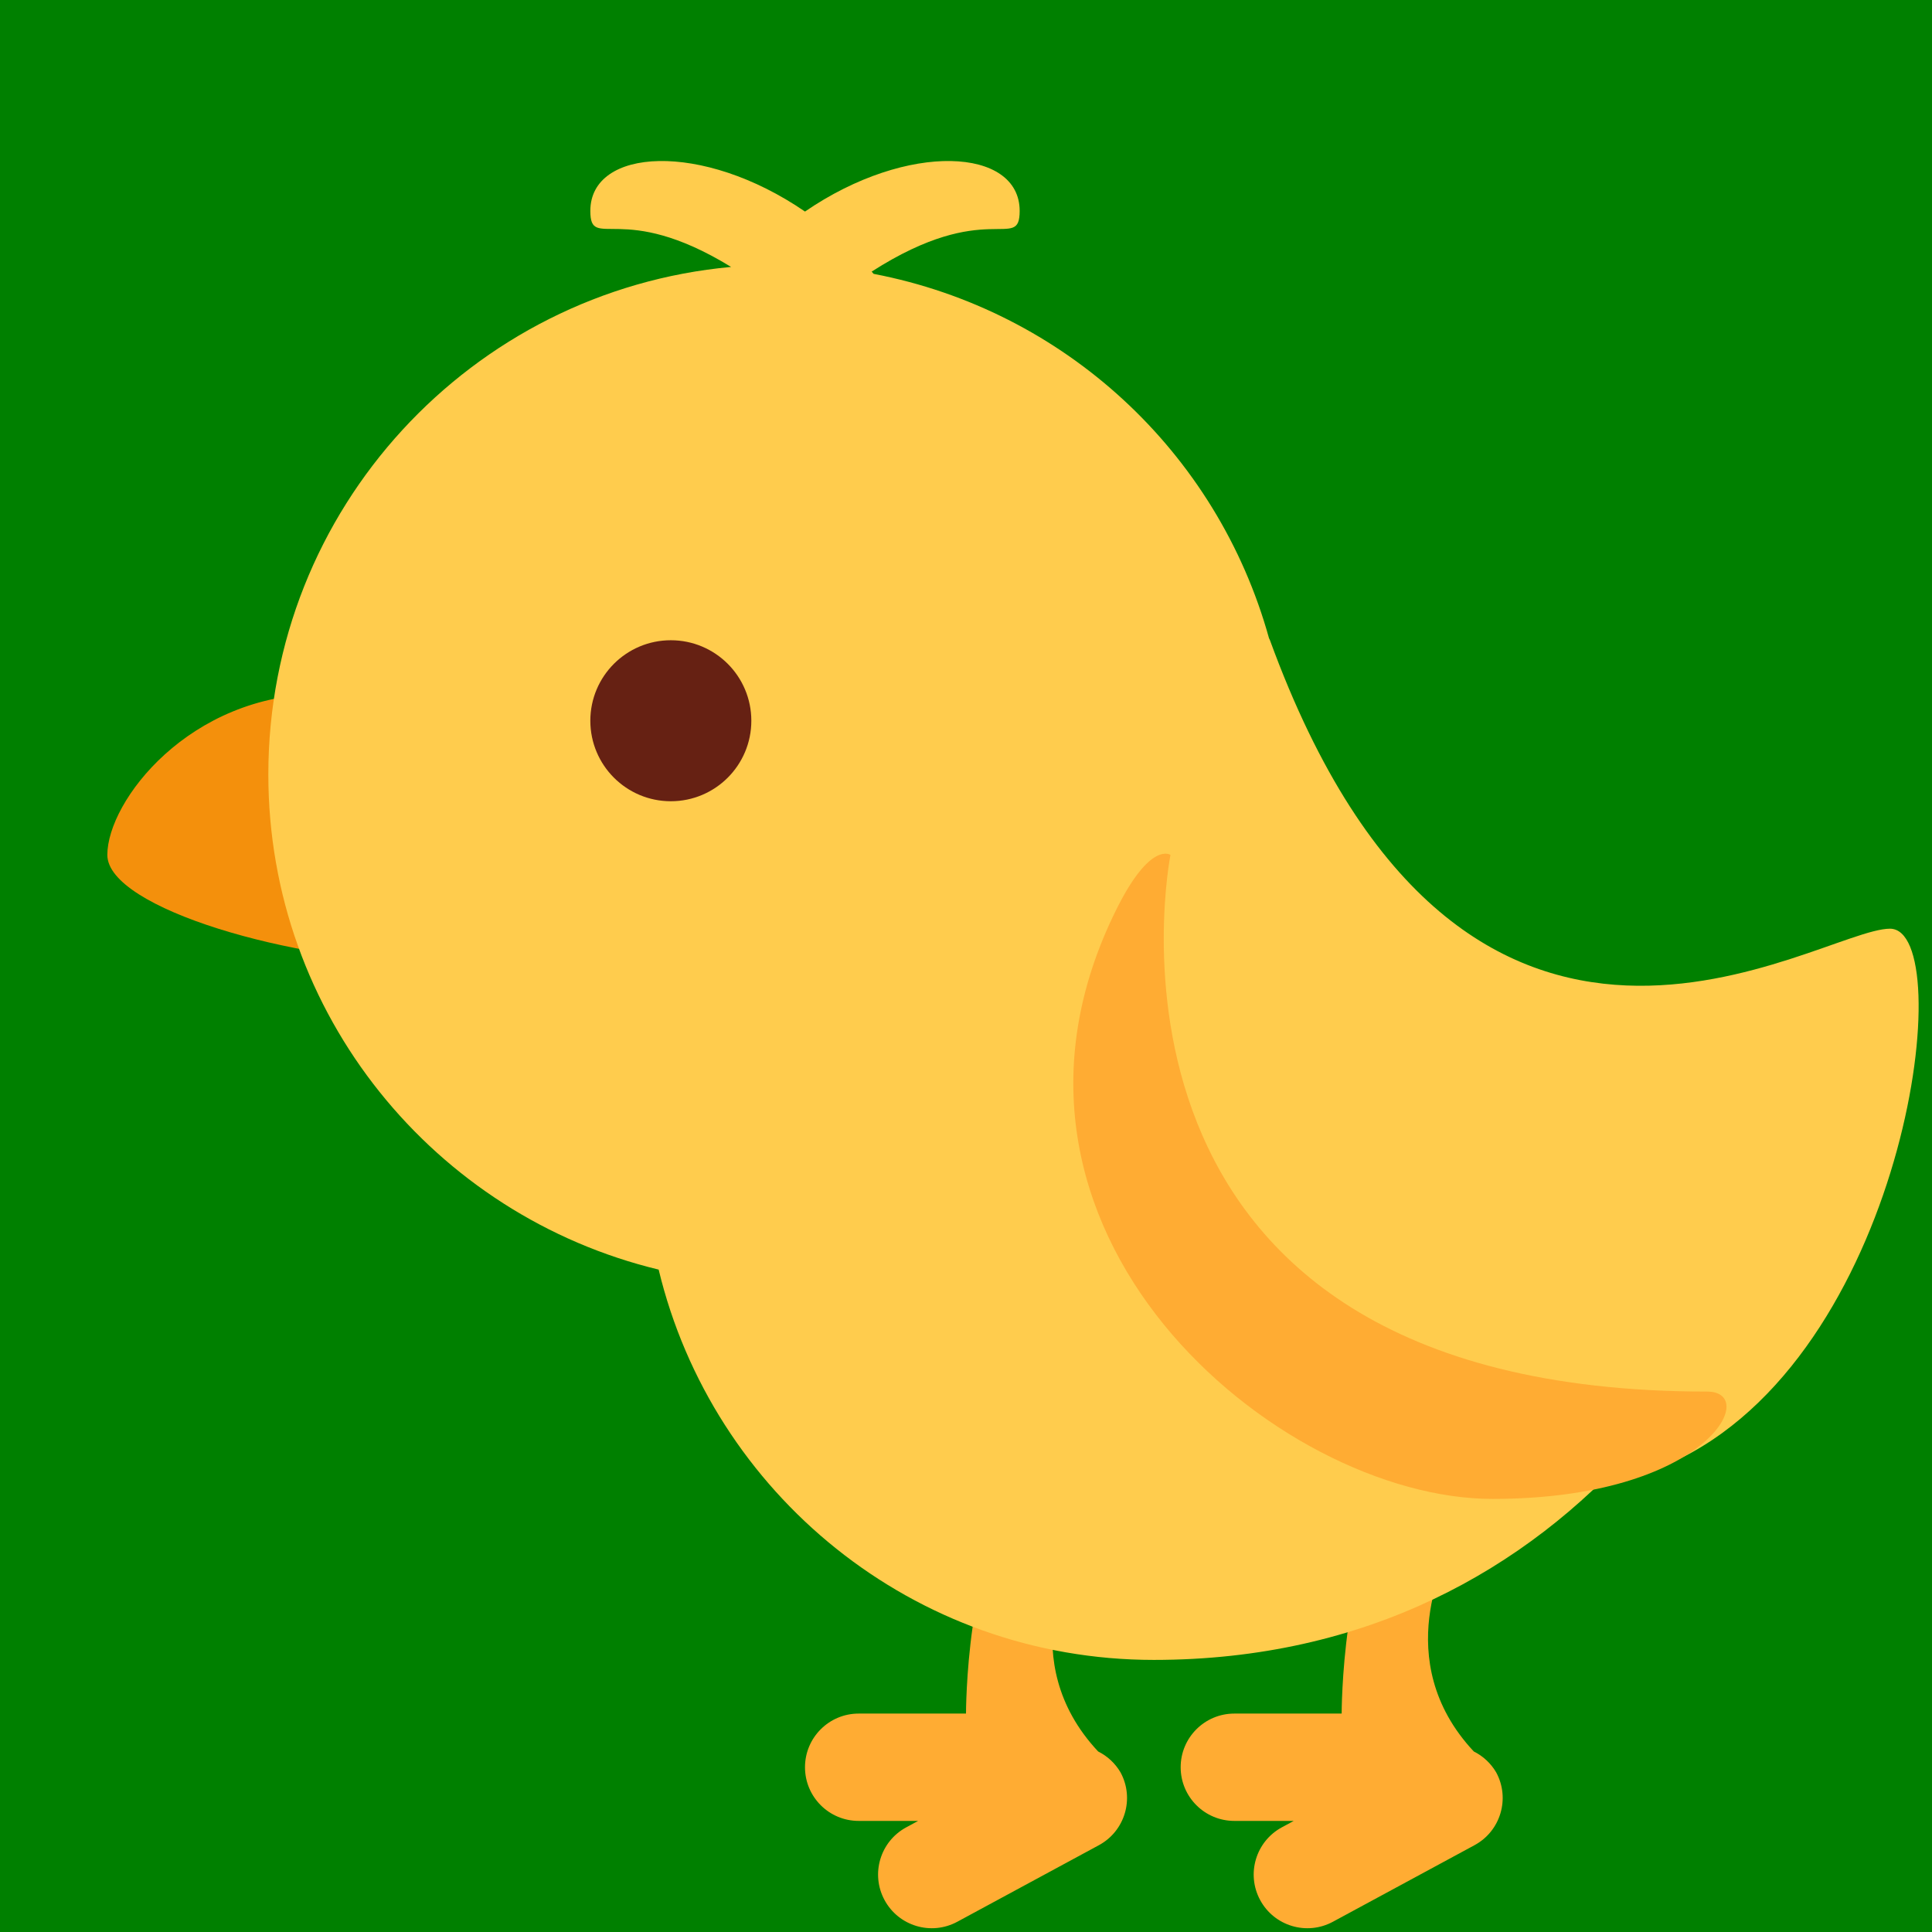
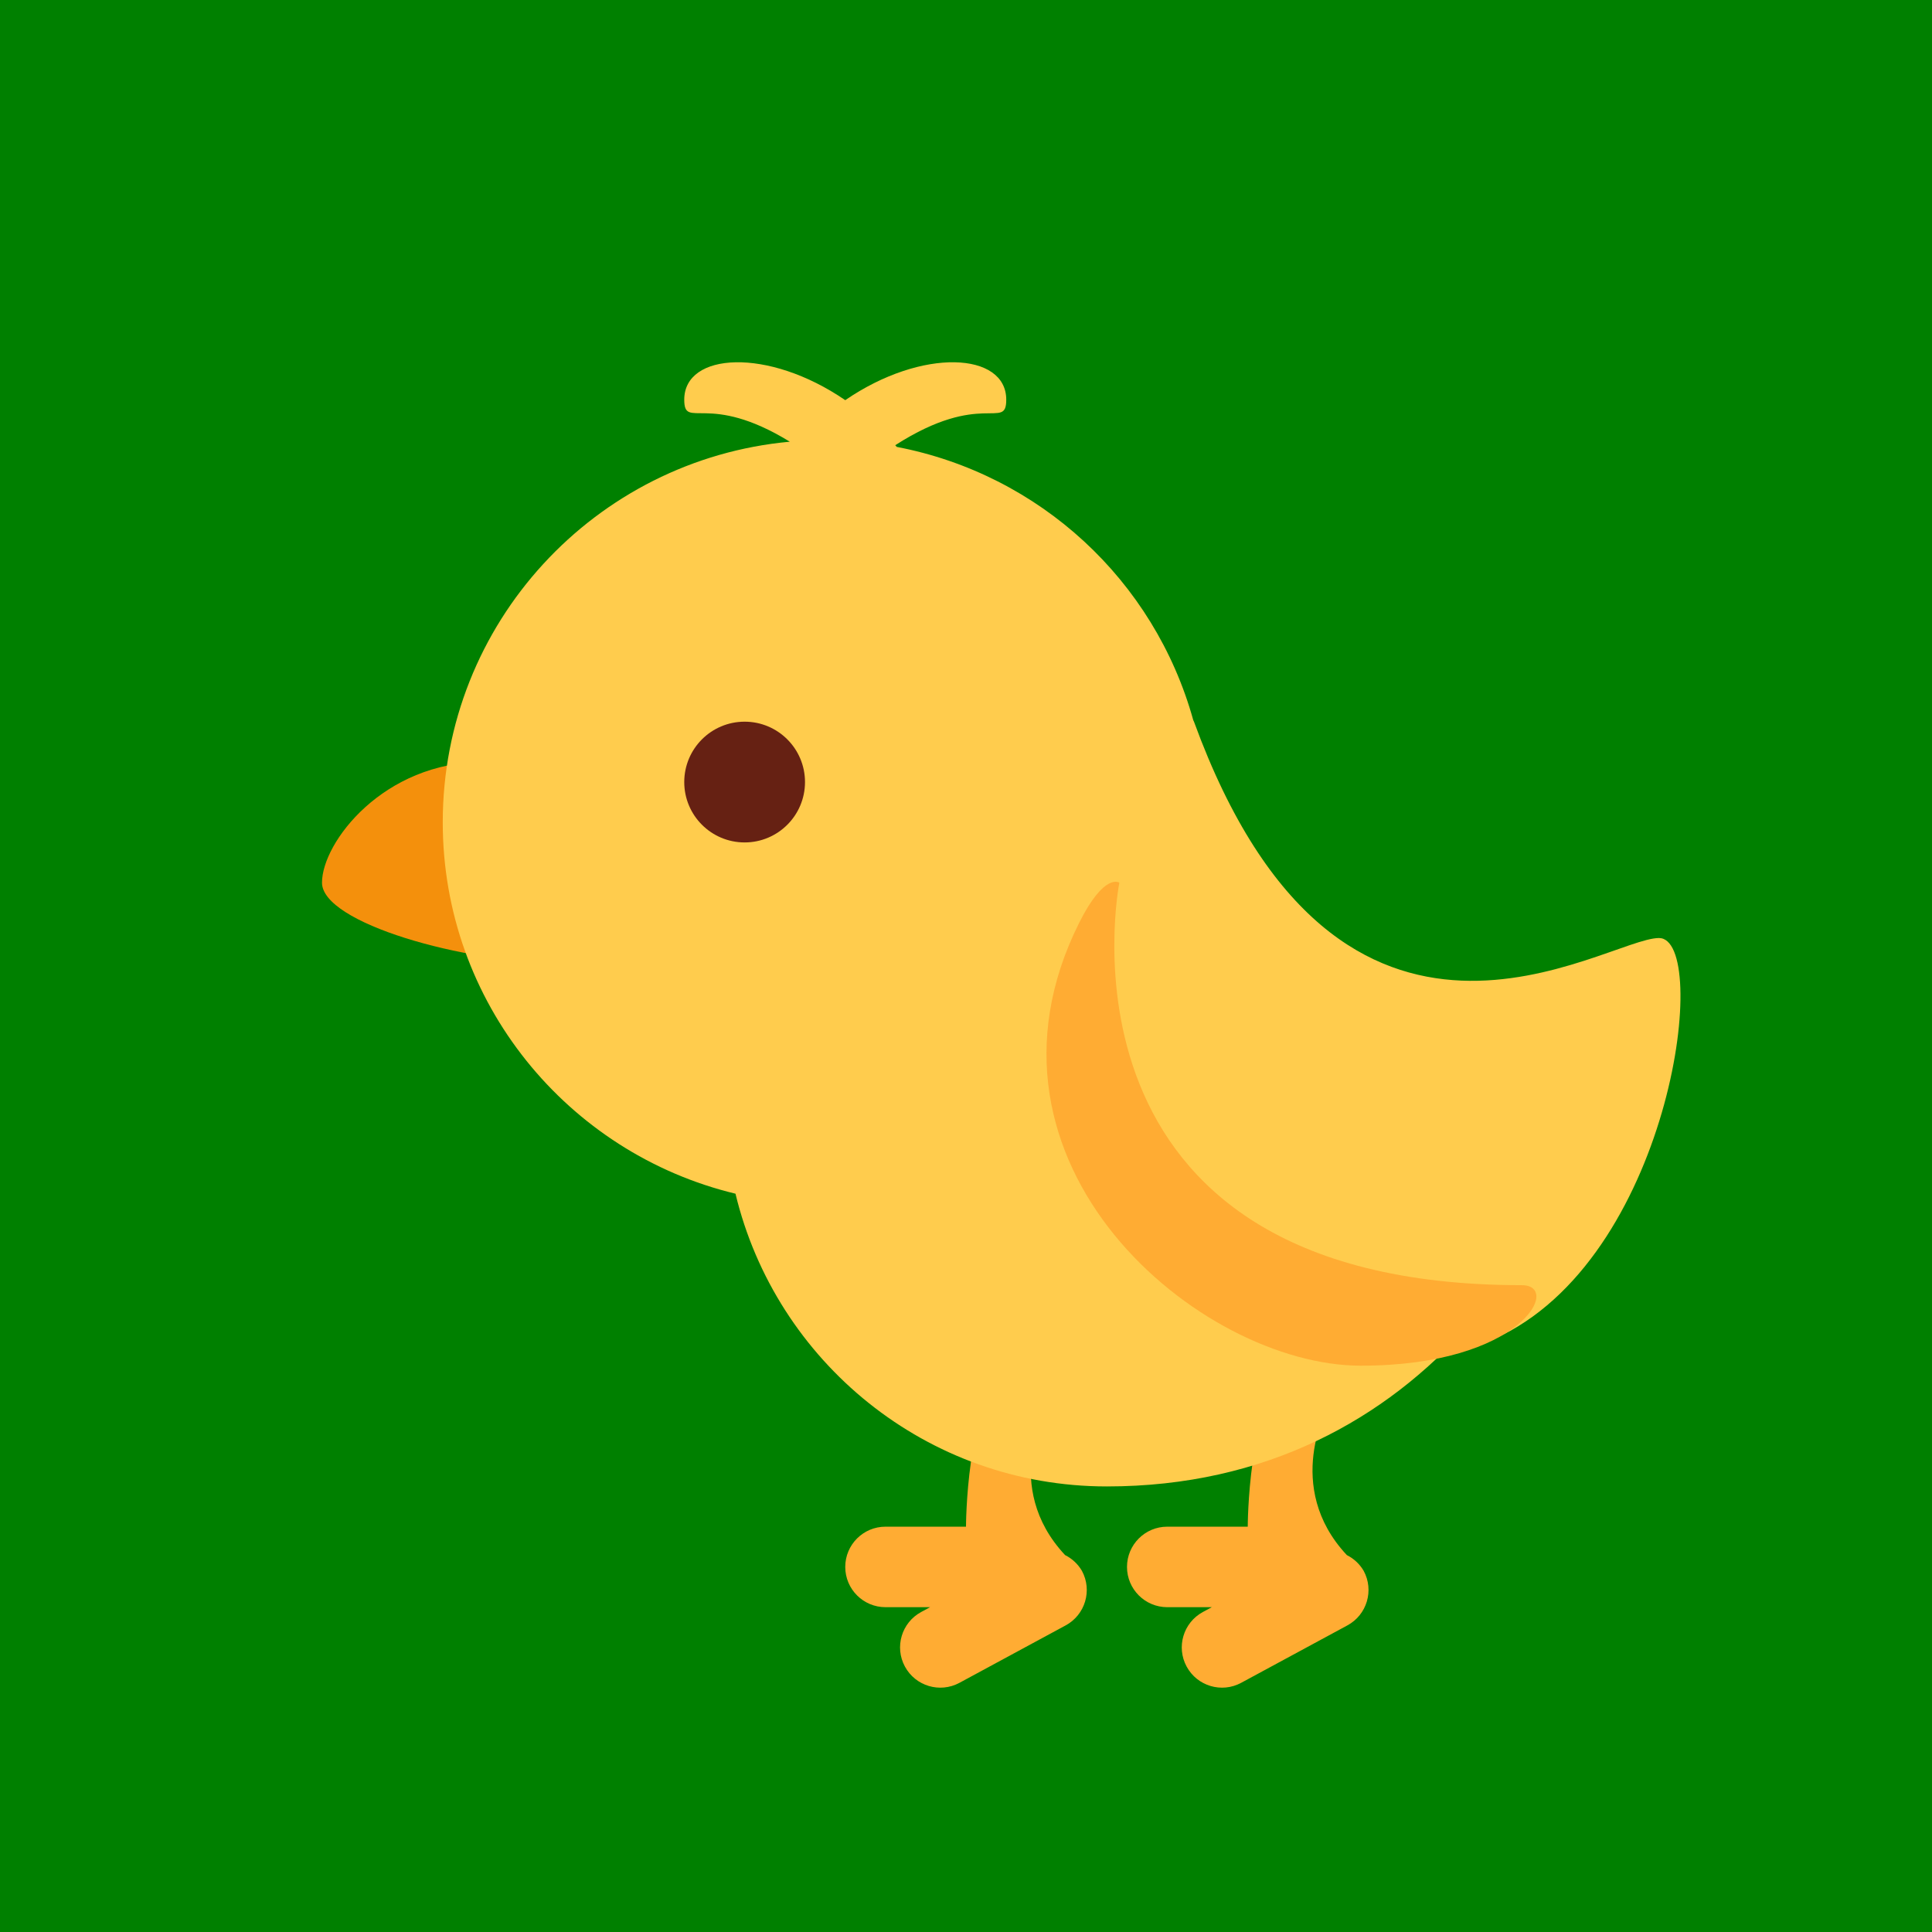
<svg xmlns="http://www.w3.org/2000/svg" width="36" height="36" viewBox="0 0 36 36">
  <rect x="0" y="0" width="36" height="36" fill="#008000" />
-   <path fill="#f4900c" d="M8.512 15.93c0 1.657 1.974 2-.512 2s-6-1-6-2s1.526-3 4.012-3s2.5 1.343 2.5 3" />
-   <path fill="#ffac33" d="M27.88 33.027a1 1 0 0 0-.418-.391C25.865 30.931 27 28.93 27 28.93c0-.553 1-2 0-2l-1 1c-1 1-1 4-1 4h-2a1 1 0 1 0 0 2h1.107l-.222.12a1 1 0 1 0 .952 1.759l2.639-1.427a1 1 0 0 0 .404-1.355m-7 0a1 1 0 0 0-.418-.391C18.865 30.931 20 28.93 20 28.93c0-.553 1-2 0-2l-1 1c-1 1-1 4-1 4h-2a1 1 0 1 0 0 2h1.108l-.222.12a1 1 0 1 0 .952 1.759l2.639-1.427a1 1 0 0 0 .403-1.355" />
-   <path fill="#ffcc4d" d="M35.217 17.305c-1.342 0-7.904 4.613-11.553-5.375l-.018-.038a9.5 9.5 0 0 0-7.367-6.789l-.037-.042C18.389 3.684 19 4.707 19 3.93c0-1.179-2.083-1.303-4 .012c-1.917-1.315-4-1.191-4-.012c0 .761.583-.208 2.623 1.044C8.788 5.417 5 9.479 5 14.43c0 4.478 3.103 8.223 7.273 9.227c1.003 4.171 4.748 7.273 9.227 7.273c3.953 0 6.934-1.678 8.99-3.999c.555-.626.111.602.842.235c4.24-2.132 5.168-9.861 3.885-9.861" />
-   <circle cx="12.5" cy="13.43" r="1.5" fill="#662113" />
-   <path fill="#ffac33" d="M21.81 15.93s-2 10 10 10c1 0 0 2-4 2s-9.999-5-7-11c.633-1.265 1-1 1-1" />
+   <g transform="translate(4.5 4.5) scale(0.75)">
+     <path fill="#f4900c" d="M8.512 15.93c0 1.657 1.974 2-.512 2s-6-1-6-2s1.526-3 4.012-3s2.5 1.343 2.5 3" />
+     <path fill="#ffac33" d="M27.88 33.027a1 1 0 0 0-.418-.391C25.865 30.931 27 28.93 27 28.93c0-.553 1-2 0-2l-1 1c-1 1-1 4-1 4h-2a1 1 0 1 0 0 2h1.107l-.222.12a1 1 0 1 0 .952 1.759l2.639-1.427a1 1 0 0 0 .404-1.355m-7 0a1 1 0 0 0-.418-.391C18.865 30.931 20 28.93 20 28.93c0-.553 1-2 0-2l-1 1c-1 1-1 4-1 4h-2a1 1 0 1 0 0 2h1.108l-.222.12a1 1 0 1 0 .952 1.759l2.639-1.427a1 1 0 0 0 .403-1.355" />
+     <path fill="#ffcc4d" d="M35.217 17.305c-1.342 0-7.904 4.613-11.553-5.375l-.018-.038a9.5 9.5 0 0 0-7.367-6.789l-.037-.042C18.389 3.684 19 4.707 19 3.93c0-1.179-2.083-1.303-4 .012c-1.917-1.315-4-1.191-4-.012c0 .761.583-.208 2.623 1.044C8.788 5.417 5 9.479 5 14.43c0 4.478 3.103 8.223 7.273 9.227c1.003 4.171 4.748 7.273 9.227 7.273c3.953 0 6.934-1.678 8.99-3.999c.555-.626.111.602.842.235c4.24-2.132 5.168-9.861 3.885-9.861" />
+     <circle cx="12.5" cy="13.43" r="1.5" fill="#662113" />
+     <path fill="#ffac33" d="M21.81 15.93s-2 10 10 10c1 0 0 2-4 2s-9.999-5-7-11c.633-1.265 1-1 1-1" />
+   </g>
</svg>
